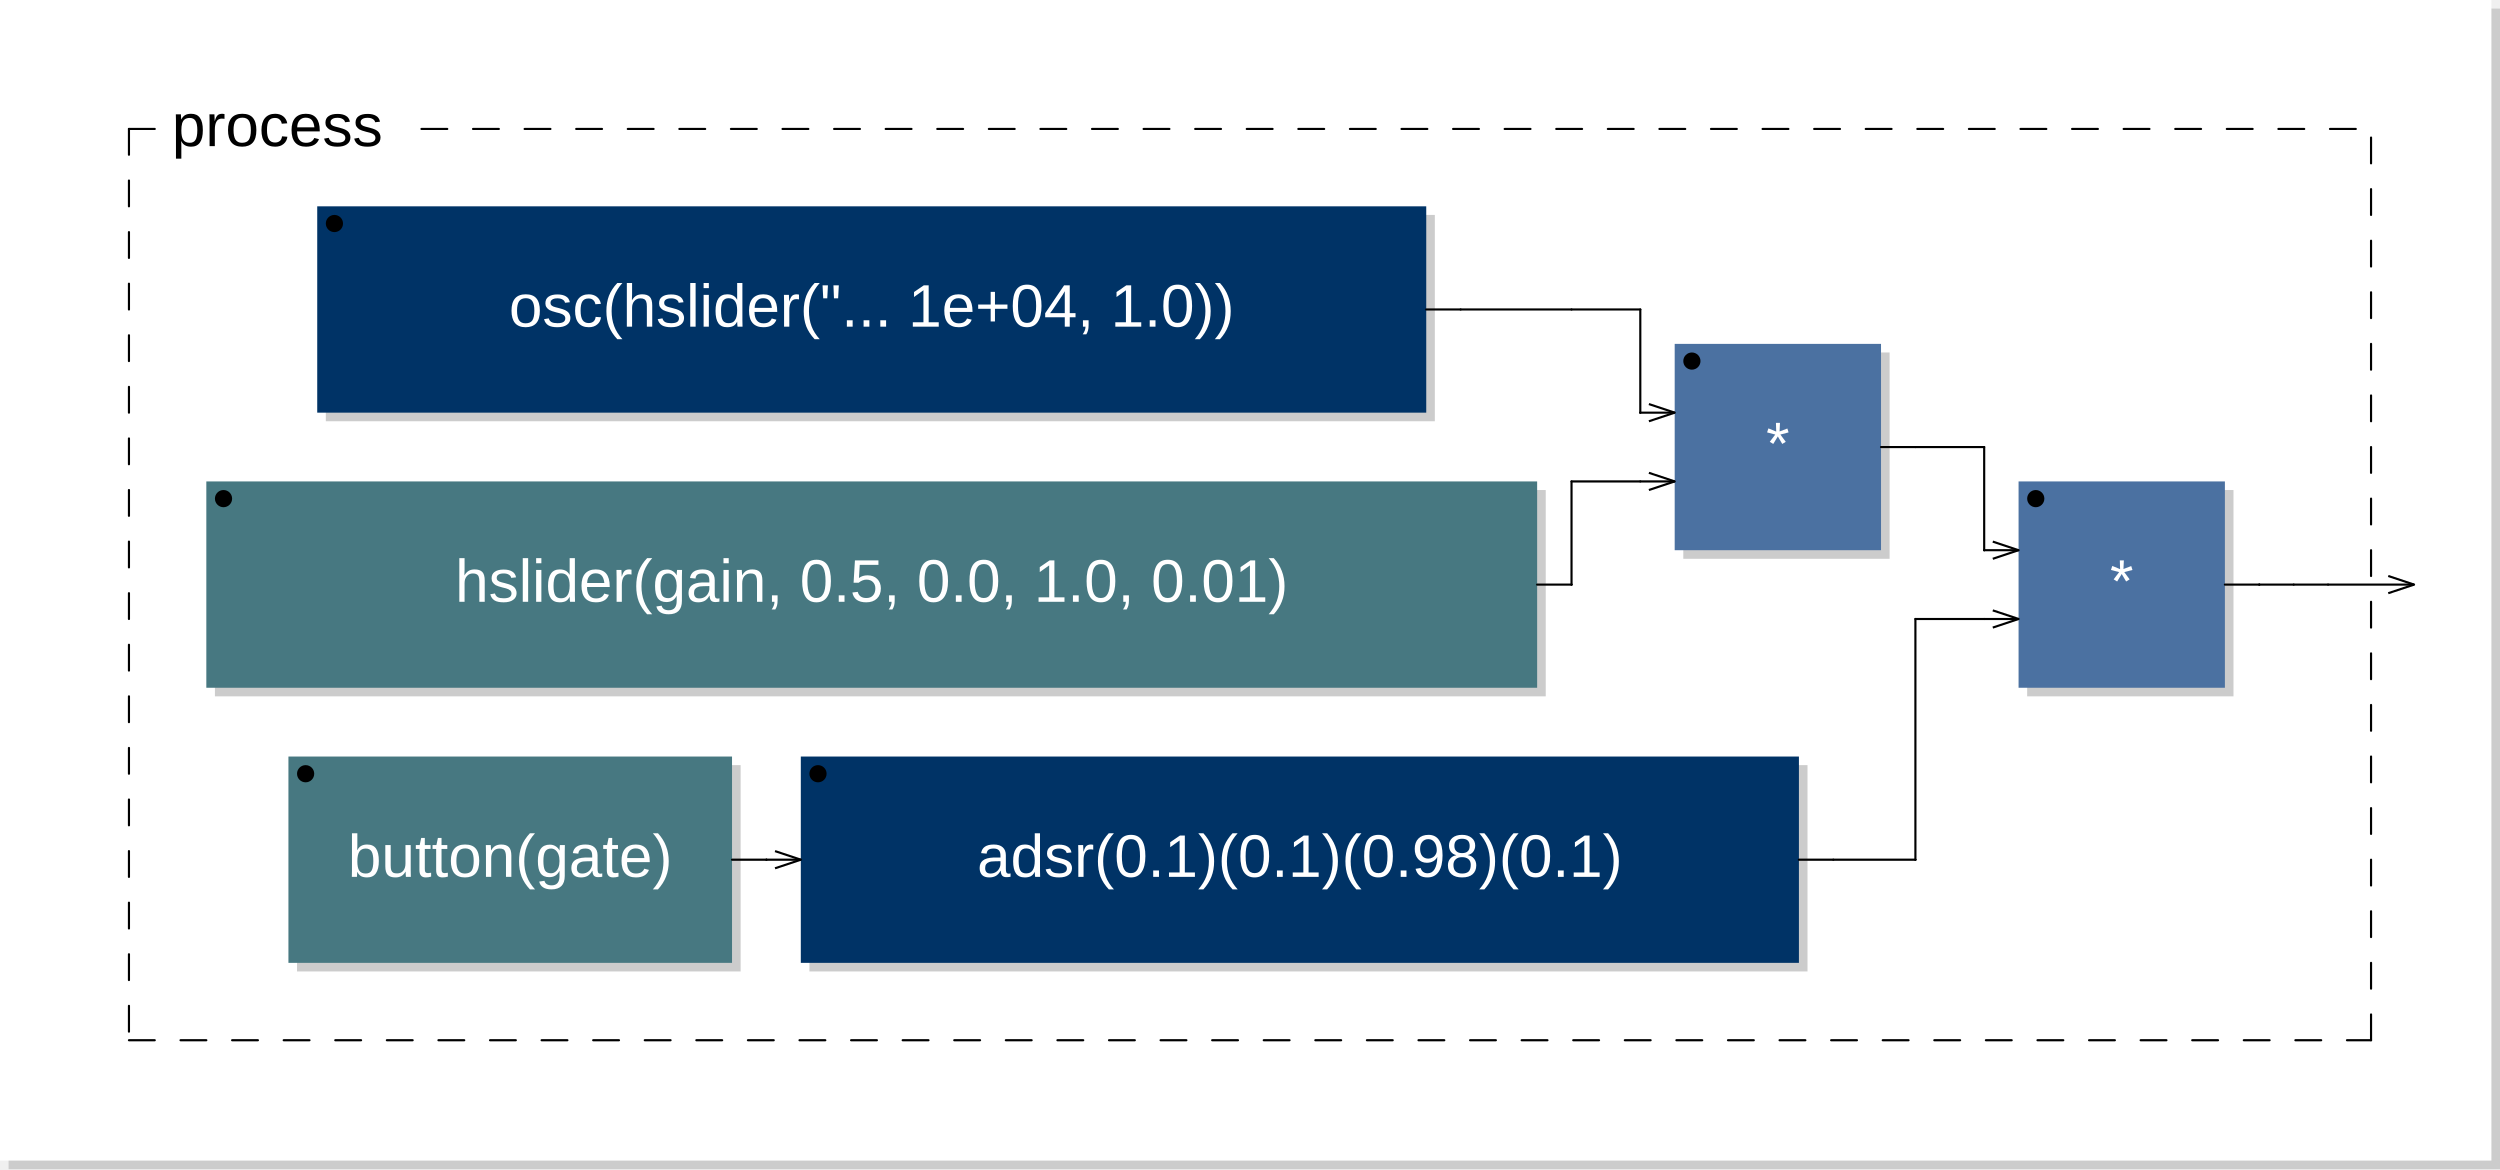
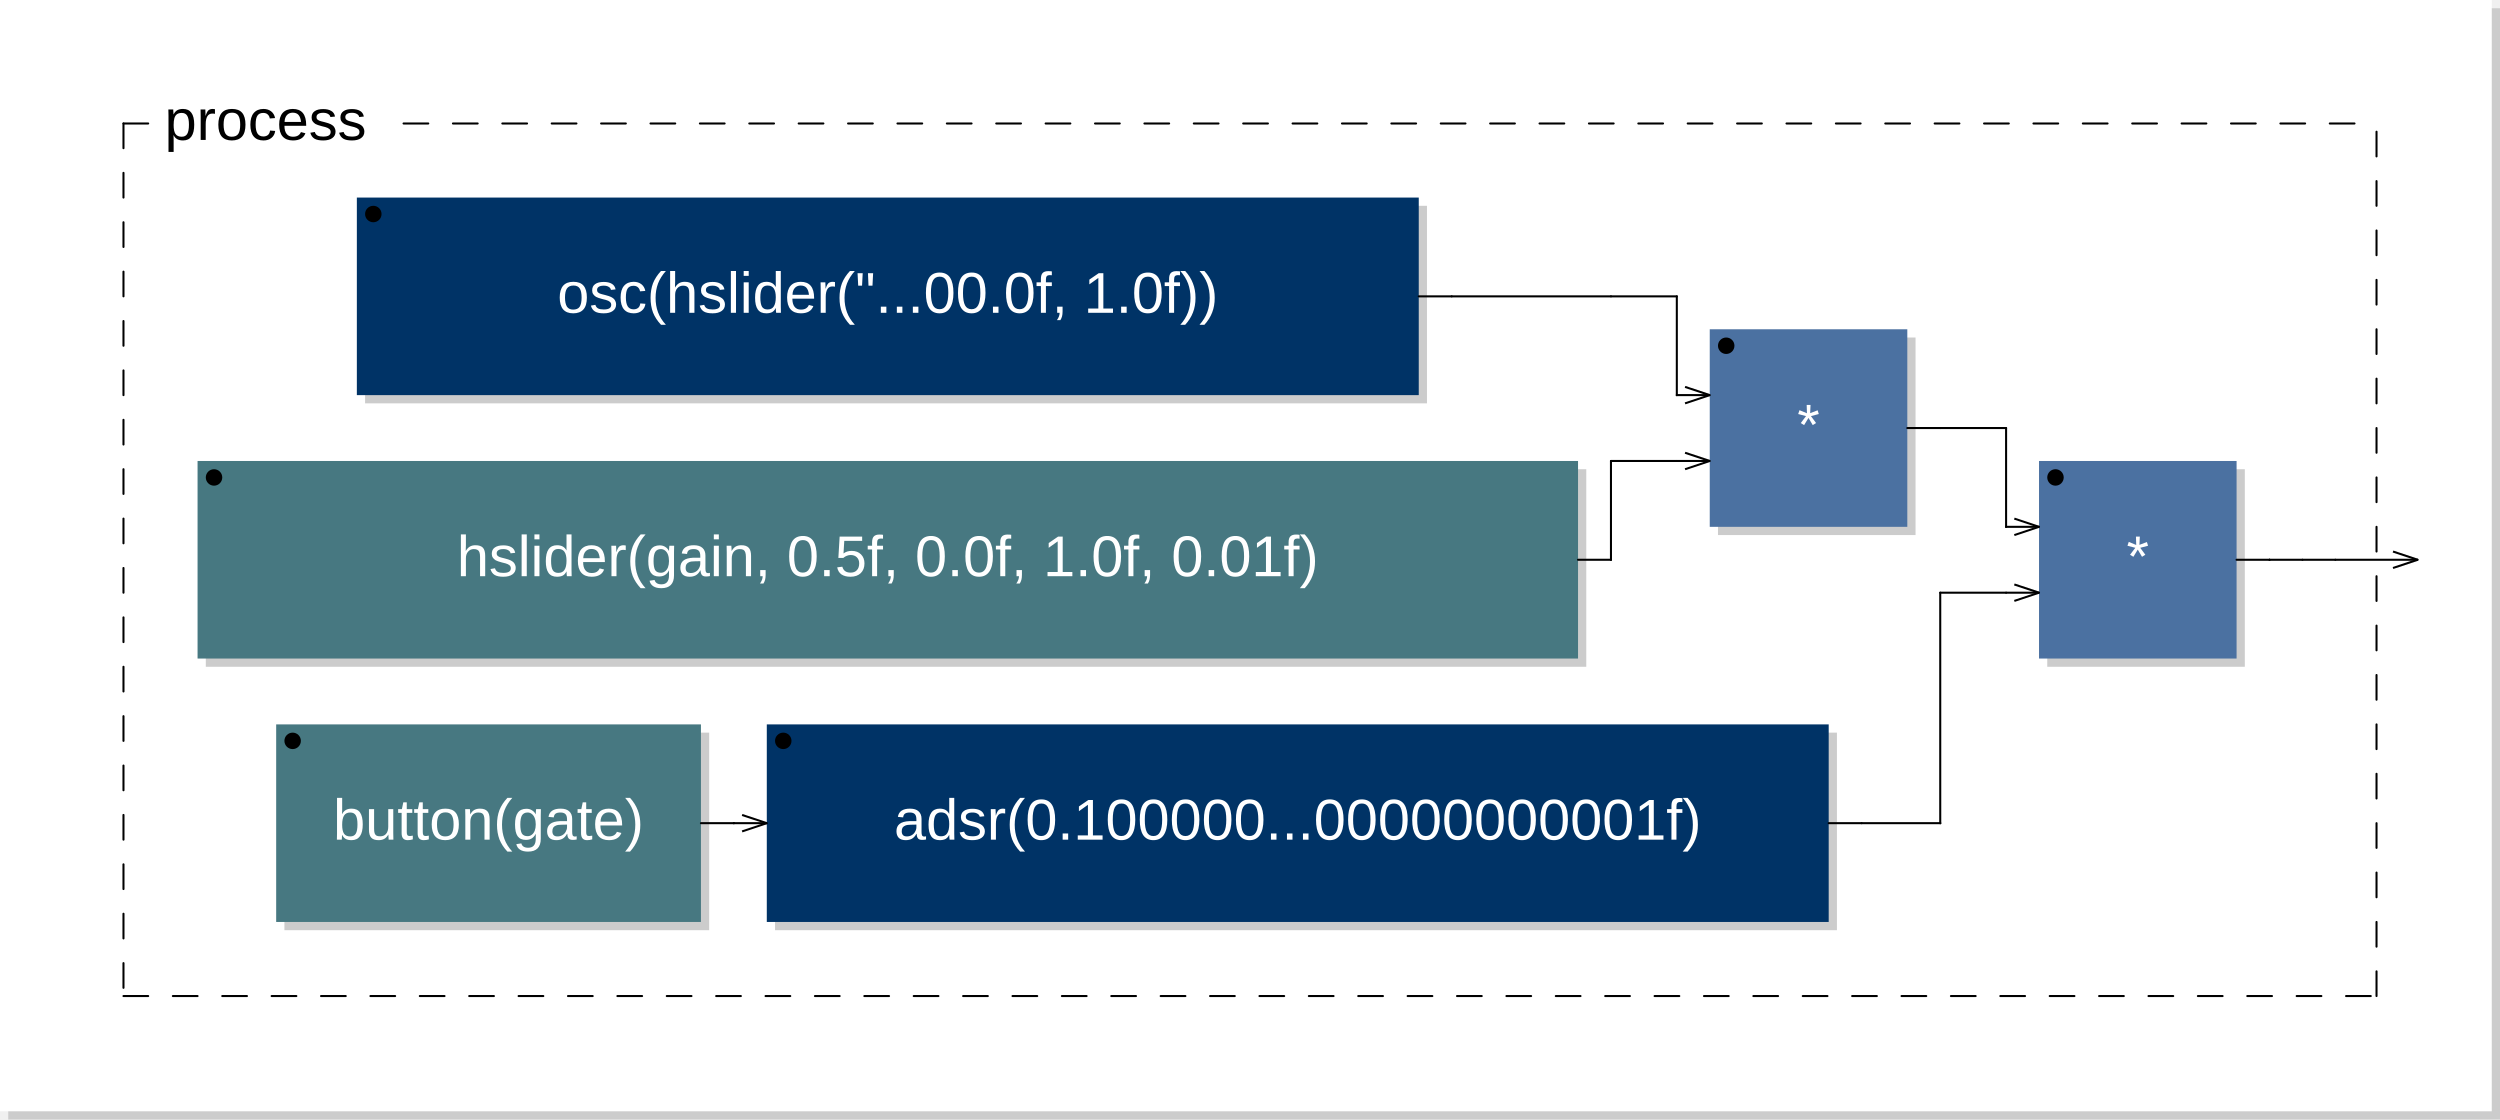
- <svg xmlns="http://www.w3.org/2000/svg" xmlns:xlink="http://www.w3.org/1999/xlink" viewBox="0 0 290.8 136" width="145.4mm" height="68mm" version="1.1">
-   <rect x="1" y="1" width="289.8" height="135" rx="0" ry="0" style="stroke:none;fill:#cccccc;" />
-   <rect x="0" y="0" width="289.8" height="135" rx="0" ry="0" style="stroke:none;fill:#ffffff;" />
+ <svg xmlns="http://www.w3.org/2000/svg" xmlns:xlink="http://www.w3.org/1999/xlink" viewBox="0 0 303.7 136" width="151.85mm" height="68mm" version="1.1">
+   <rect x="1" y="1" width="302.7" height="135" rx="0" ry="0" style="stroke:none;fill:#cccccc;" />
+   <rect x="0" y="0" width="302.7" height="135" rx="0" ry="0" style="stroke:none;fill:#ffffff;" />
  <text x="10" y="7" font-family="Arial" font-size="7" />
-   <a xlink:href="osc-0x7ff9d4092a70.svg">
-     <rect x="37.9" y="25" width="129" height="24" rx="0" ry="0" style="stroke:none;fill:#cccccc;" />
-     <rect x="36.9" y="24" width="129" height="24" rx="0" ry="0" style="stroke:none;fill:#003366;" />
+   <a xlink:href="osc-0x7fb5fc098510.svg">
+     <rect x="44.35" y="25" width="129" height="24" rx="0" ry="0" style="stroke:none;fill:#cccccc;" />
+     <rect x="43.35" y="24" width="129" height="24" rx="0" ry="0" style="stroke:none;fill:#003366;" />
  </a>
-   <a xlink:href="osc-0x7ff9d4092a70.svg">
-     <text x="101.4" y="38" font-family="Arial" font-size="7" text-anchor="middle" fill="#FFFFFF">osc(hslider("... 1e+04, 1.0))</text>
+   <a xlink:href="osc-0x7fb5fc098510.svg">
+     <text x="107.85" y="38" font-family="Arial" font-size="7" text-anchor="middle" fill="#FFFFFF">osc(hslider("...00.0f, 1.0f))</text>
  </a>
-   <circle cx="38.9" cy="26" r="1" />
-   <rect x="25" y="57" width="154.8" height="24" rx="0" ry="0" style="stroke:none;fill:#cccccc;" />
-   <rect x="24" y="56" width="154.8" height="24" rx="0" ry="0" style="stroke:none;fill:#477881;" />
-   <text x="101.4" y="70" font-family="Arial" font-size="7" text-anchor="middle" fill="#FFFFFF">hslider(gain, 0.5, 0.0, 1.0, 0.01)</text>
+   <circle cx="45.35" cy="26" r="1" />
+   <rect x="25" y="57" width="167.7" height="24" rx="0" ry="0" style="stroke:none;fill:#cccccc;" />
+   <rect x="24" y="56" width="167.7" height="24" rx="0" ry="0" style="stroke:none;fill:#477881;" />
+   <text x="107.85" y="70" font-family="Arial" font-size="7" text-anchor="middle" fill="#FFFFFF">hslider(gain, 0.5f, 0.0f, 1.0f, 0.01f)</text>
  <circle cx="26" cy="58" r="1" />
-   <rect x="195.8" y="41" width="24" height="24" rx="0" ry="0" style="stroke:none;fill:#cccccc;" />
-   <rect x="194.8" y="40" width="24" height="24" rx="0" ry="0" style="stroke:none;fill:#4B71A1;" />
-   <text x="206.8" y="54" font-family="Arial" font-size="7" text-anchor="middle" fill="#FFFFFF">*</text>
-   <circle cx="196.8" cy="42" r="1" />
-   <line x1="191.8" y1="47" x2="194.8" y2="48" transform="rotate(0,194.8,48)" style="stroke: black; stroke-width:0.25;" />
-   <line x1="191.8" y1="49" x2="194.8" y2="48" transform="rotate(0,194.8,48)" style="stroke: black; stroke-width:0.25;" />
-   <line x1="191.8" y1="55" x2="194.8" y2="56" transform="rotate(0,194.8,56)" style="stroke: black; stroke-width:0.25;" />
-   <line x1="191.8" y1="57" x2="194.8" y2="56" transform="rotate(0,194.8,56)" style="stroke: black; stroke-width:0.25;" />
+   <rect x="208.7" y="41" width="24" height="24" rx="0" ry="0" style="stroke:none;fill:#cccccc;" />
+   <rect x="207.7" y="40" width="24" height="24" rx="0" ry="0" style="stroke:none;fill:#4B71A1;" />
+   <text x="219.7" y="54" font-family="Arial" font-size="7" text-anchor="middle" fill="#FFFFFF">*</text>
+   <circle cx="209.7" cy="42" r="1" />
+   <line x1="204.7" y1="47" x2="207.7" y2="48" transform="rotate(0,207.7,48)" style="stroke: black; stroke-width:0.25;" />
+   <line x1="204.7" y1="49" x2="207.7" y2="48" transform="rotate(0,207.7,48)" style="stroke: black; stroke-width:0.25;" />
+   <line x1="204.7" y1="55" x2="207.7" y2="56" transform="rotate(0,207.7,56)" style="stroke: black; stroke-width:0.25;" />
+   <line x1="204.7" y1="57" x2="207.7" y2="56" transform="rotate(0,207.7,56)" style="stroke: black; stroke-width:0.25;" />
  <rect x="34.55" y="89" width="51.6" height="24" rx="0" ry="0" style="stroke:none;fill:#cccccc;" />
  <rect x="33.55" y="88" width="51.6" height="24" rx="0" ry="0" style="stroke:none;fill:#477881;" />
  <text x="59.35" y="102" font-family="Arial" font-size="7" text-anchor="middle" fill="#FFFFFF">button(gate)</text>
  <circle cx="35.55" cy="90" r="1" />
-   <a xlink:href="adsr-0x7ff9d40ae900.svg">
-     <rect x="94.15" y="89" width="116.1" height="24" rx="0" ry="0" style="stroke:none;fill:#cccccc;" />
-     <rect x="93.15" y="88" width="116.1" height="24" rx="0" ry="0" style="stroke:none;fill:#003366;" />
+   <a xlink:href="adsr-0x7fb5fc0b6440.svg">
+     <rect x="94.15" y="89" width="129" height="24" rx="0" ry="0" style="stroke:none;fill:#cccccc;" />
+     <rect x="93.15" y="88" width="129" height="24" rx="0" ry="0" style="stroke:none;fill:#003366;" />
  </a>
-   <a xlink:href="adsr-0x7ff9d40ae900.svg">
-     <text x="151.2" y="102" font-family="Arial" font-size="7" text-anchor="middle" fill="#FFFFFF">adsr(0.1)(0.1)(0.98)(0.1)</text>
+   <a xlink:href="adsr-0x7fb5fc0b6440.svg">
+     <text x="157.65" y="102" font-family="Arial" font-size="7" text-anchor="middle" fill="#FFFFFF">adsr(0.100000...00000000001f)</text>
  </a>
  <circle cx="95.15" cy="90" r="1" />
  <line x1="90.15" y1="99" x2="93.15" y2="100" transform="rotate(0,93.15,100)" style="stroke: black; stroke-width:0.25;" />
  <line x1="90.15" y1="101" x2="93.15" y2="100" transform="rotate(0,93.15,100)" style="stroke: black; stroke-width:0.25;" />
-   <rect x="235.8" y="57" width="24" height="24" rx="0" ry="0" style="stroke:none;fill:#cccccc;" />
-   <rect x="234.8" y="56" width="24" height="24" rx="0" ry="0" style="stroke:none;fill:#4B71A1;" />
-   <text x="246.8" y="70" font-family="Arial" font-size="7" text-anchor="middle" fill="#FFFFFF">*</text>
-   <circle cx="236.8" cy="58" r="1" />
-   <line x1="231.8" y1="63" x2="234.8" y2="64" transform="rotate(0,234.8,64)" style="stroke: black; stroke-width:0.25;" />
-   <line x1="231.8" y1="65" x2="234.8" y2="64" transform="rotate(0,234.8,64)" style="stroke: black; stroke-width:0.25;" />
-   <line x1="231.8" y1="71" x2="234.8" y2="72" transform="rotate(0,234.8,72)" style="stroke: black; stroke-width:0.25;" />
-   <line x1="231.8" y1="73" x2="234.8" y2="72" transform="rotate(0,234.8,72)" style="stroke: black; stroke-width:0.25;" />
+   <rect x="248.7" y="57" width="24" height="24" rx="0" ry="0" style="stroke:none;fill:#cccccc;" />
+   <rect x="247.7" y="56" width="24" height="24" rx="0" ry="0" style="stroke:none;fill:#4B71A1;" />
+   <text x="259.7" y="70" font-family="Arial" font-size="7" text-anchor="middle" fill="#FFFFFF">*</text>
+   <circle cx="249.7" cy="58" r="1" />
+   <line x1="244.7" y1="63" x2="247.7" y2="64" transform="rotate(0,247.7,64)" style="stroke: black; stroke-width:0.25;" />
+   <line x1="244.7" y1="65" x2="247.7" y2="64" transform="rotate(0,247.7,64)" style="stroke: black; stroke-width:0.25;" />
+   <line x1="244.7" y1="71" x2="247.7" y2="72" transform="rotate(0,247.7,72)" style="stroke: black; stroke-width:0.25;" />
+   <line x1="244.7" y1="73" x2="247.7" y2="72" transform="rotate(0,247.7,72)" style="stroke: black; stroke-width:0.25;" />
  <line x1="15" y1="15" x2="15" y2="121" style="stroke: black; stroke-linecap:round; stroke-width:0.25; stroke-dasharray:3,3;" />
-   <line x1="15" y1="121" x2="275.8" y2="121" style="stroke: black; stroke-linecap:round; stroke-width:0.25; stroke-dasharray:3,3;" />
-   <line x1="275.8" y1="121" x2="275.8" y2="15" style="stroke: black; stroke-linecap:round; stroke-width:0.25; stroke-dasharray:3,3;" />
+   <line x1="15" y1="121" x2="288.7" y2="121" style="stroke: black; stroke-linecap:round; stroke-width:0.25; stroke-dasharray:3,3;" />
+   <line x1="288.7" y1="121" x2="288.7" y2="15" style="stroke: black; stroke-linecap:round; stroke-width:0.25; stroke-dasharray:3,3;" />
  <line x1="15" y1="15" x2="20" y2="15" style="stroke: black; stroke-linecap:round; stroke-width:0.25; stroke-dasharray:3,3;" />
-   <line x1="49.025" y1="15" x2="275.8" y2="15" style="stroke: black; stroke-linecap:round; stroke-width:0.25; stroke-dasharray:3,3;" />
+   <line x1="49.025" y1="15" x2="288.7" y2="15" style="stroke: black; stroke-linecap:round; stroke-width:0.25; stroke-dasharray:3,3;" />
  <text x="20" y="17" font-family="Arial" font-size="7">process</text>
-   <line x1="277.8" y1="67" x2="280.8" y2="68" transform="rotate(0,280.8,68)" style="stroke: black; stroke-width:0.25;" />
-   <line x1="277.8" y1="69" x2="280.8" y2="68" transform="rotate(0,280.8,68)" style="stroke: black; stroke-width:0.25;" />
+   <line x1="290.7" y1="67" x2="293.7" y2="68" transform="rotate(0,293.7,68)" style="stroke: black; stroke-width:0.25;" />
+   <line x1="290.7" y1="69" x2="293.7" y2="68" transform="rotate(0,293.7,68)" style="stroke: black; stroke-width:0.25;" />
  <line x1="85.15" y1="100" x2="89.15" y2="100" style="stroke:black; stroke-linecap:round; stroke-width:0.25;" />
  <line x1="89.15" y1="100" x2="89.15" y2="100" style="stroke:black; stroke-linecap:round; stroke-width:0.25;" />
  <line x1="89.15" y1="100" x2="93.15" y2="100" style="stroke:black; stroke-linecap:round; stroke-width:0.25;" />
-   <line x1="165.9" y1="36" x2="169.9" y2="36" style="stroke:black; stroke-linecap:round; stroke-width:0.25;" />
-   <line x1="169.9" y1="36" x2="182.8" y2="36" style="stroke:black; stroke-linecap:round; stroke-width:0.25;" />
-   <line x1="178.8" y1="68" x2="182.8" y2="68" style="stroke:black; stroke-linecap:round; stroke-width:0.25;" />
-   <line x1="182.8" y1="36" x2="190.8" y2="36" style="stroke:black; stroke-linecap:round; stroke-width:0.25;" />
-   <line x1="182.8" y1="56" x2="190.8" y2="56" style="stroke:black; stroke-linecap:round; stroke-width:0.25;" />
-   <line x1="182.8" y1="68" x2="182.8" y2="56" style="stroke:black; stroke-linecap:round; stroke-width:0.25;" />
-   <line x1="182.8" y1="68" x2="182.8" y2="68" style="stroke:black; stroke-linecap:round; stroke-width:0.25;" />
-   <line x1="190.8" y1="36" x2="190.8" y2="48" style="stroke:black; stroke-linecap:round; stroke-width:0.25;" />
-   <line x1="190.8" y1="48" x2="190.8" y2="48" style="stroke:black; stroke-linecap:round; stroke-width:0.25;" />
-   <line x1="190.8" y1="48" x2="194.8" y2="48" style="stroke:black; stroke-linecap:round; stroke-width:0.25;" />
-   <line x1="190.8" y1="56" x2="194.8" y2="56" style="stroke:black; stroke-linecap:round; stroke-width:0.25;" />
-   <line x1="209.25" y1="100" x2="213.25" y2="100" style="stroke:black; stroke-linecap:round; stroke-width:0.25;" />
-   <line x1="213.25" y1="100" x2="222.8" y2="100" style="stroke:black; stroke-linecap:round; stroke-width:0.25;" />
-   <line x1="218.8" y1="52" x2="222.8" y2="52" style="stroke:black; stroke-linecap:round; stroke-width:0.25;" />
-   <line x1="222.8" y1="52" x2="230.8" y2="52" style="stroke:black; stroke-linecap:round; stroke-width:0.25;" />
-   <line x1="222.8" y1="72" x2="230.8" y2="72" style="stroke:black; stroke-linecap:round; stroke-width:0.25;" />
-   <line x1="222.8" y1="100" x2="222.8" y2="72" style="stroke:black; stroke-linecap:round; stroke-width:0.25;" />
-   <line x1="222.8" y1="100" x2="222.8" y2="100" style="stroke:black; stroke-linecap:round; stroke-width:0.25;" />
-   <line x1="230.8" y1="52" x2="230.8" y2="64" style="stroke:black; stroke-linecap:round; stroke-width:0.25;" />
-   <line x1="230.8" y1="64" x2="230.8" y2="64" style="stroke:black; stroke-linecap:round; stroke-width:0.25;" />
-   <line x1="230.8" y1="64" x2="234.8" y2="64" style="stroke:black; stroke-linecap:round; stroke-width:0.25;" />
-   <line x1="230.8" y1="72" x2="234.8" y2="72" style="stroke:black; stroke-linecap:round; stroke-width:0.25;" />
-   <line x1="258.8" y1="68" x2="262.8" y2="68" style="stroke:black; stroke-linecap:round; stroke-width:0.25;" />
-   <line x1="262.8" y1="68" x2="262.8" y2="68" style="stroke:black; stroke-linecap:round; stroke-width:0.25;" />
-   <line x1="262.8" y1="68" x2="266.8" y2="68" style="stroke:black; stroke-linecap:round; stroke-width:0.25;" />
-   <line x1="266.8" y1="68" x2="270.8" y2="68" style="stroke:black; stroke-linecap:round; stroke-width:0.25;" />
-   <line x1="270.8" y1="68" x2="280.8" y2="68" style="stroke:black; stroke-linecap:round; stroke-width:0.25;" />
+   <line x1="172.35" y1="36" x2="176.35" y2="36" style="stroke:black; stroke-linecap:round; stroke-width:0.25;" />
+   <line x1="176.35" y1="36" x2="195.7" y2="36" style="stroke:black; stroke-linecap:round; stroke-width:0.25;" />
+   <line x1="191.7" y1="68" x2="195.7" y2="68" style="stroke:black; stroke-linecap:round; stroke-width:0.25;" />
+   <line x1="195.7" y1="36" x2="203.7" y2="36" style="stroke:black; stroke-linecap:round; stroke-width:0.25;" />
+   <line x1="195.7" y1="56" x2="203.7" y2="56" style="stroke:black; stroke-linecap:round; stroke-width:0.25;" />
+   <line x1="195.7" y1="68" x2="195.7" y2="56" style="stroke:black; stroke-linecap:round; stroke-width:0.25;" />
+   <line x1="195.7" y1="68" x2="195.7" y2="68" style="stroke:black; stroke-linecap:round; stroke-width:0.25;" />
+   <line x1="203.7" y1="36" x2="203.7" y2="48" style="stroke:black; stroke-linecap:round; stroke-width:0.25;" />
+   <line x1="203.7" y1="48" x2="203.7" y2="48" style="stroke:black; stroke-linecap:round; stroke-width:0.25;" />
+   <line x1="203.7" y1="48" x2="207.7" y2="48" style="stroke:black; stroke-linecap:round; stroke-width:0.25;" />
+   <line x1="203.7" y1="56" x2="207.7" y2="56" style="stroke:black; stroke-linecap:round; stroke-width:0.25;" />
+   <line x1="222.15" y1="100" x2="226.15" y2="100" style="stroke:black; stroke-linecap:round; stroke-width:0.25;" />
+   <line x1="226.15" y1="100" x2="235.7" y2="100" style="stroke:black; stroke-linecap:round; stroke-width:0.25;" />
+   <line x1="231.7" y1="52" x2="235.7" y2="52" style="stroke:black; stroke-linecap:round; stroke-width:0.25;" />
+   <line x1="235.7" y1="52" x2="243.7" y2="52" style="stroke:black; stroke-linecap:round; stroke-width:0.25;" />
+   <line x1="235.7" y1="72" x2="243.7" y2="72" style="stroke:black; stroke-linecap:round; stroke-width:0.25;" />
+   <line x1="235.7" y1="100" x2="235.7" y2="72" style="stroke:black; stroke-linecap:round; stroke-width:0.25;" />
+   <line x1="235.7" y1="100" x2="235.7" y2="100" style="stroke:black; stroke-linecap:round; stroke-width:0.25;" />
+   <line x1="243.7" y1="52" x2="243.7" y2="64" style="stroke:black; stroke-linecap:round; stroke-width:0.25;" />
+   <line x1="243.7" y1="64" x2="243.7" y2="64" style="stroke:black; stroke-linecap:round; stroke-width:0.25;" />
+   <line x1="243.7" y1="64" x2="247.7" y2="64" style="stroke:black; stroke-linecap:round; stroke-width:0.25;" />
+   <line x1="243.7" y1="72" x2="247.7" y2="72" style="stroke:black; stroke-linecap:round; stroke-width:0.25;" />
+   <line x1="271.7" y1="68" x2="275.7" y2="68" style="stroke:black; stroke-linecap:round; stroke-width:0.25;" />
+   <line x1="275.7" y1="68" x2="275.7" y2="68" style="stroke:black; stroke-linecap:round; stroke-width:0.25;" />
+   <line x1="275.7" y1="68" x2="279.7" y2="68" style="stroke:black; stroke-linecap:round; stroke-width:0.25;" />
+   <line x1="279.7" y1="68" x2="283.7" y2="68" style="stroke:black; stroke-linecap:round; stroke-width:0.25;" />
+   <line x1="283.7" y1="68" x2="293.7" y2="68" style="stroke:black; stroke-linecap:round; stroke-width:0.25;" />
</svg>
